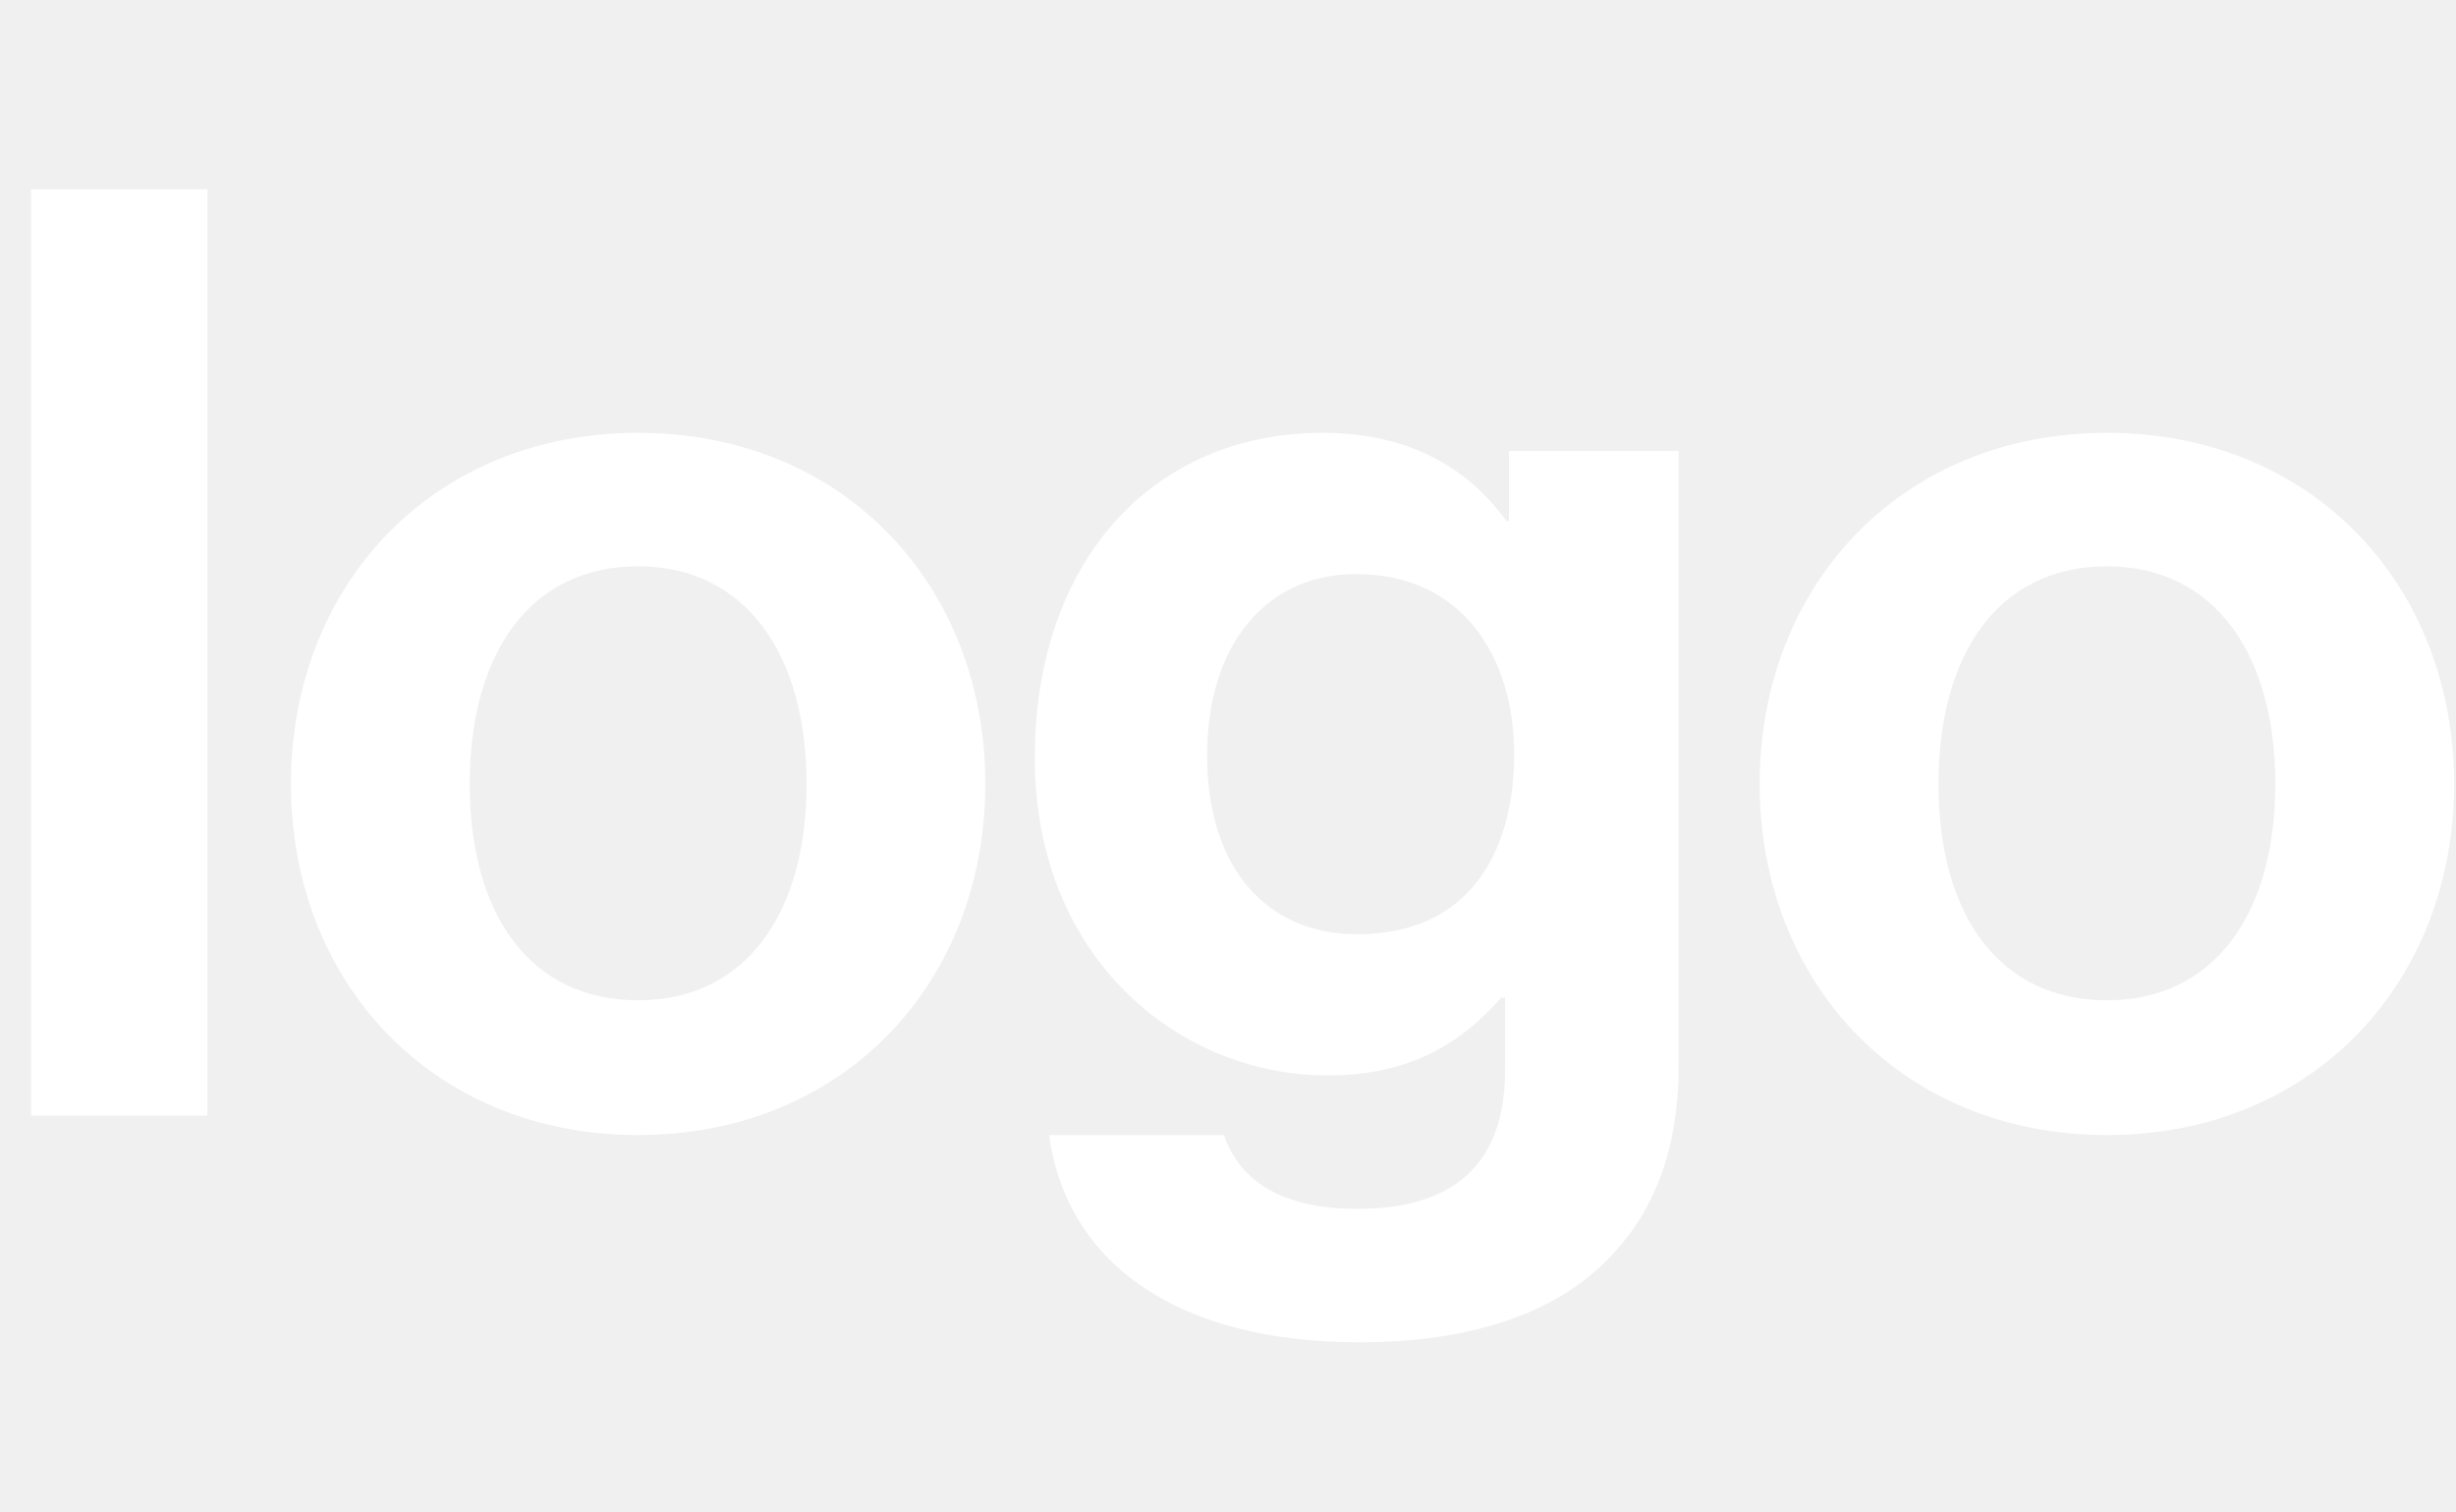
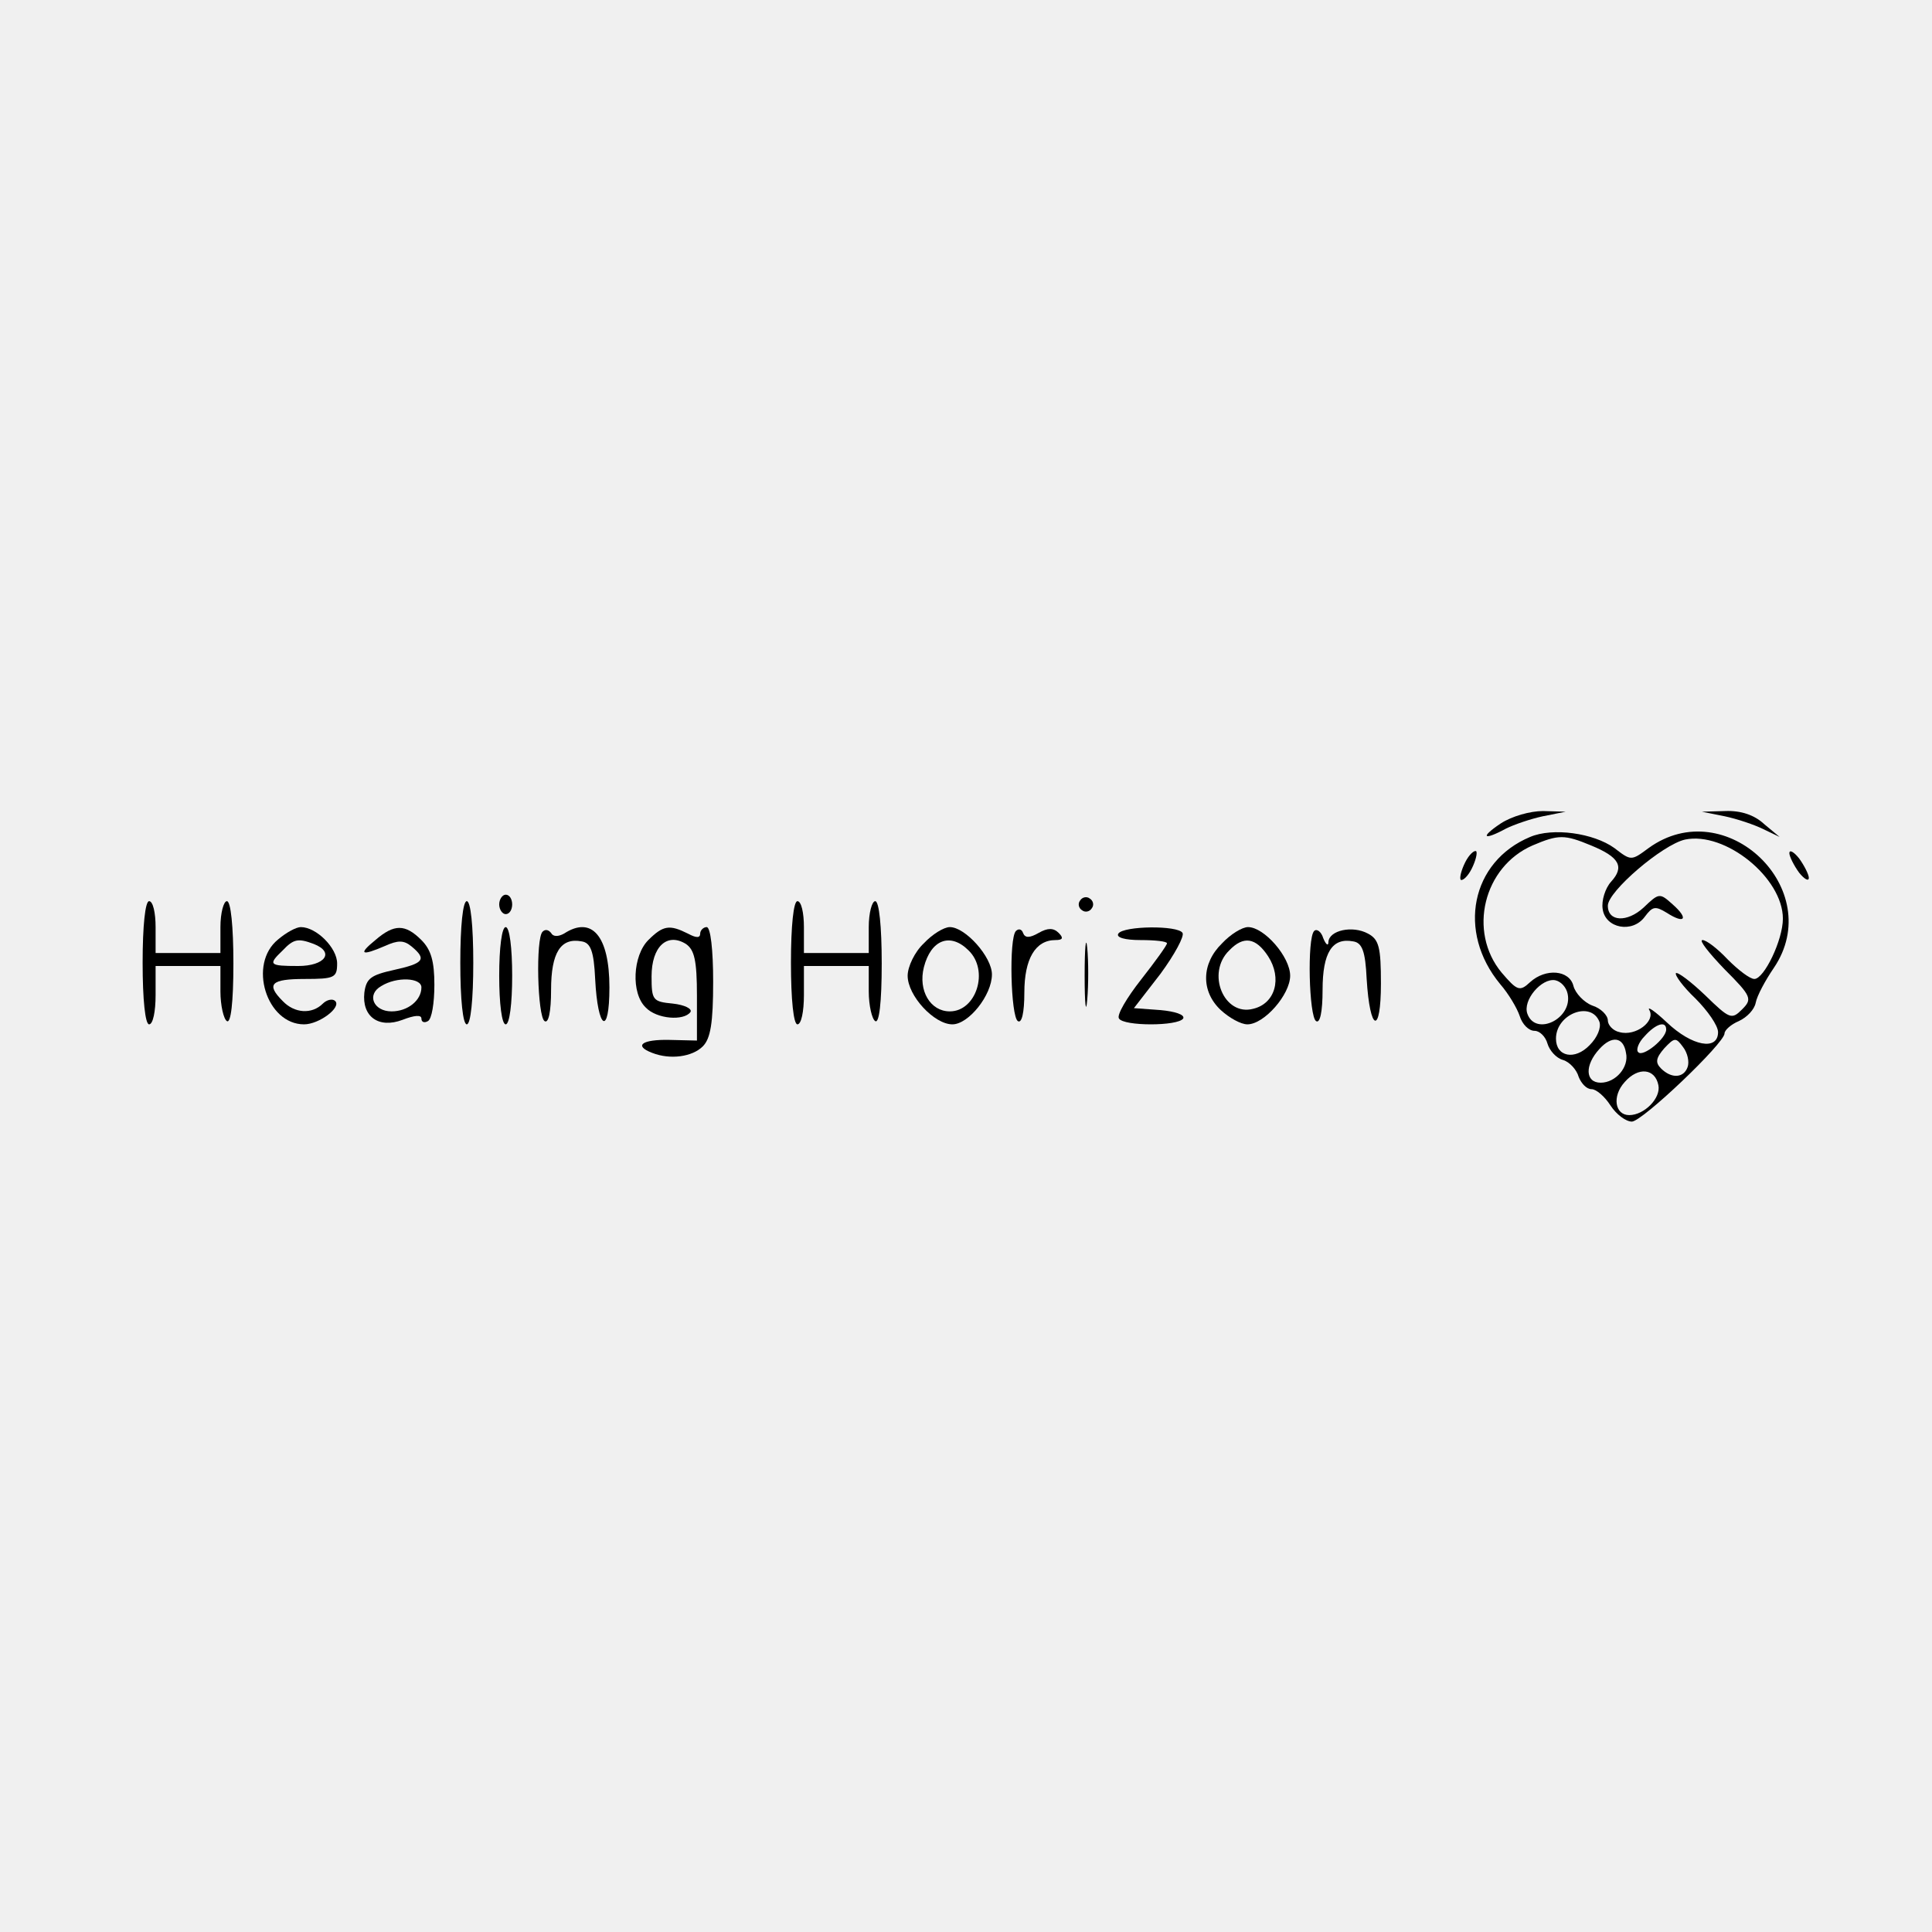
- <svg xmlns="http://www.w3.org/2000/svg" width="65" height="40" viewBox="0 0 65 40" fill="#fff">
-   <path d="M0.824 29.524H5.487V5.01H0.824V29.524Z" />
-   <path d="M16.888 30.038C22.34 30.038 26.077 25.992 26.077 20.747C26.077 15.501 22.34 11.455 16.888 11.455C11.437 11.455 7.7 15.501 7.7 20.747C7.7 25.992 11.437 30.038 16.888 30.038ZM16.888 26.472C14.008 26.472 12.431 24.175 12.431 20.747C12.431 17.318 14.008 14.987 16.888 14.987C19.734 14.987 21.346 17.318 21.346 20.747C21.346 24.175 19.734 26.472 16.888 26.472Z" />
-   <path d="M35.993 35.524C38.599 35.524 40.862 34.907 42.336 33.535C43.639 32.335 44.427 30.655 44.427 28.187V11.935H39.936V13.787H39.867C38.804 12.312 37.193 11.455 34.999 11.455C30.542 11.455 27.387 14.815 27.387 20.061C27.387 25.375 31.227 28.461 35.136 28.461C37.364 28.461 38.702 27.57 39.73 26.404H39.833V28.324C39.833 30.724 38.564 31.992 35.924 31.992C33.764 31.992 32.77 31.135 32.393 30.038H27.764C28.244 33.467 31.193 35.524 35.993 35.524ZM35.924 24.724C33.524 24.724 31.947 22.975 31.947 19.992C31.947 17.044 33.524 15.192 35.89 15.192C38.702 15.192 40.073 17.387 40.073 19.958C40.073 22.564 38.873 24.724 35.924 24.724Z" />
-   <path d="M55.761 30.038C61.212 30.038 64.95 25.992 64.95 20.747C64.95 15.501 61.212 11.455 55.761 11.455C50.31 11.455 46.572 15.501 46.572 20.747C46.572 25.992 50.31 30.038 55.761 30.038ZM55.761 26.472C52.881 26.472 51.304 24.175 51.304 20.747C51.304 17.318 52.881 14.987 55.761 14.987C58.607 14.987 60.218 17.318 60.218 20.747C60.218 24.175 58.607 26.472 55.761 26.472Z" />
+ <svg xmlns="http://www.w3.org/2000/svg" version="1.0" width="298pt" height="298pt" viewBox="0 0 298 298" preserveAspectRatio="xMidYMid meet">
+   <g transform="translate(0,298) scale(0.1,-0.1)" fill="#000000" stroke="none">
+     <path d="M2315 1710 c-33 -22 -27 -27 8 -8 12 6 38 15 57 19 l35 7 -35 1 c-20 0 -48 -8 -65 -19z" />
+     <path d="M2660 1721 c19 -4 46 -13 60 -20 l25 -12 -24 20 c-15 14 -36 21 -60 20 l-36 -1 35 -7z" />
+     <path d="M2360 1689 c-91 -38 -113 -146 -46 -227 13 -15 26 -37 30 -49 4 -13 14 -23 23 -23 8 0 17 -9 20 -20 3 -10 13 -22 24 -25 10 -3 21 -15 24 -26 4 -10 12 -19 20 -19 7 0 20 -11 29 -25 9 -14 24 -25 33 -25 16 0 143 121 143 136 0 5 10 14 22 19 13 6 24 18 26 28 2 11 15 35 28 54 82 121 -74 271 -193 185 -27 -20 -27 -20 -53 0 -32 23 -95 32 -130 17z m94 -13 c44 -18 52 -33 31 -56 -9 -10 -15 -29 -13 -42 4 -30 46 -38 65 -12 12 16 16 17 34 6 28 -18 34 -9 9 13 -20 18 -21 18 -45 -5 -25 -23 -55 -22 -55 3 0 22 84 94 119 102 62 13 151 -59 151 -122 0 -33 -29 -93 -44 -93 -7 0 -25 14 -41 30 -16 17 -33 30 -39 30 -6 0 10 -20 34 -45 42 -42 43 -46 27 -62 -16 -16 -19 -15 -57 22 -22 21 -42 36 -45 34 -2 -3 11 -21 30 -39 19 -19 35 -42 35 -52 0 -29 -40 -22 -79 15 -18 17 -31 26 -27 19 10 -17 -21 -41 -46 -34 -10 2 -18 11 -18 18 0 8 -11 19 -24 23 -13 5 -26 19 -29 30 -6 25 -43 28 -67 6 -16 -15 -20 -13 -44 15 -52 63 -28 163 48 196 40 17 49 17 90 0z m-36 -229 c8 -38 -49 -66 -62 -31 -8 21 22 56 43 52 9 -2 17 -11 19 -21z m49 -43 c3 -9 -3 -24 -15 -36 -23 -24 -52 -18 -52 10 0 38 54 59 67 26z m103 -12 c0 -14 -36 -43 -43 -35 -4 3 0 15 10 25 17 19 33 24 33 10z m-62 -36 c5 -22 -16 -46 -39 -46 -24 0 -25 27 -2 52 19 21 37 19 41 -6z m95 -22 c-6 -17 -25 -18 -41 -2 -9 9 -8 16 5 31 16 17 18 17 29 2 7 -9 10 -23 7 -31z m-45 -28 c4 -20 -22 -46 -45 -46 -22 0 -27 29 -7 51 21 24 47 21 52 -5z" />
+     <path d="M2260 1650 c-6 -12 -9 -24 -7 -27 3 -2 11 5 17 17 6 12 9 24 7 27 -3 2 -11 -5 -17 -17z" />
+     <path d="M2760 1664 c0 -5 7 -19 15 -30 8 -10 15 -14 15 -8 0 5 -7 19 -15 30 -8 10 -15 14 -15 8z" />
+     <path d="M770 1585 c0 -8 5 -15 10 -15 6 0 10 7 10 15 0 8 -4 15 -10 15 -5 0 -10 -7 -10 -15z" />
+     <path d="M1666 1591 c-4 -5 -2 -12 3 -15 5 -4 12 -2 15 3 4 5 2 12 -3 15 -5 4 -12 2 -15 -3z" />
+     <path d="M220 1495 c0 -57 4 -95 10 -95 6 0 10 20 10 45 l0 45 50 0 50 0 0 -39 c0 -22 5 -43 10 -46 6 -4 10 28 10 89 0 57 -4 96 -10 96 -5 0 -10 -18 -10 -40 l0 -40 -50 0 -50 0 0 40 c0 22 -4 40 -10 40 -6 0 -10 -38 -10 -95z" />
+     <path d="M710 1495 c0 -57 4 -95 10 -95 6 0 10 38 10 95 0 57 -4 95 -10 95 -6 0 -10 -38 -10 -95z" />
+     <path d="M1220 1495 c0 -57 4 -95 10 -95 6 0 10 20 10 45 l0 45 50 0 50 0 0 -39 c0 -22 5 -43 10 -46 6 -4 10 28 10 89 0 57 -4 96 -10 96 -5 0 -10 -18 -10 -40 l0 -40 -50 0 -50 0 0 40 c0 22 -4 40 -10 40 -6 0 -10 -38 -10 -95z" />
+     <path d="M429 1531 c-47 -38 -18 -131 40 -131 23 0 58 26 48 36 -4 4 -13 2 -19 -4 -17 -17 -44 -15 -62 4 -26 26 -18 34 34 34 46 0 50 2 50 24 0 24 -32 56 -56 56 -7 0 -22 -8 -35 -19z m55 -7 c33 -13 17 -34 -24 -34 -45 0 -47 2 -24 24 17 18 24 19 48 10z" />
+     <path d="M579 1530 c-27 -22 -22 -25 15 -9 20 9 29 9 41 -1 24 -20 18 -26 -27 -36 -36 -8 -43 -13 -46 -35 -4 -37 22 -56 59 -42 18 7 29 8 29 2 0 -6 5 -7 10 -4 6 3 10 28 10 56 0 36 -5 54 -20 69 -25 25 -42 25 -71 0z m71 -73 c0 -20 -21 -37 -46 -37 -28 0 -39 26 -16 39 24 15 62 13 62 -2z" />
+     <path d="M770 1475 c0 -43 4 -75 10 -75 6 0 10 32 10 75 0 43 -4 75 -10 75 -6 0 -10 -32 -10 -75z" />
+     <path d="M837 1543 c-11 -10 -8 -131 3 -138 6 -4 10 14 10 48 0 58 15 81 47 75 14 -2 19 -15 21 -58 4 -79 22 -89 22 -13 0 79 -27 111 -70 83 -9 -5 -17 -5 -20 1 -4 5 -9 6 -13 2z" />
+     <path d="M1000 1530 c-24 -24 -27 -82 -4 -104 17 -18 59 -21 69 -7 3 5 -9 11 -27 13 -31 3 -33 5 -33 42 0 46 24 68 53 50 13 -9 17 -25 17 -80 l0 -69 -42 1 c-43 1 -56 -9 -27 -20 28 -11 62 -6 78 10 12 12 16 36 16 100 0 49 -4 84 -10 84 -5 0 -10 -5 -10 -10 0 -7 -6 -7 -19 0 -28 14 -38 13 -61 -10z" />
+     <path d="M1425 1525 c-14 -13 -25 -36 -25 -50 0 -31 41 -75 69 -75 25 0 61 45 61 77 0 27 -41 73 -65 73 -9 0 -27 -11 -40 -25z m69 -11 c32 -31 12 -94 -29 -94 -30 0 -49 32 -40 68 11 43 41 54 69 26z" />
+     <path d="M1567 1544 c-11 -11 -8 -132 3 -139 6 -4 10 13 10 44 0 52 17 81 48 81 11 0 13 3 5 11 -8 8 -17 8 -31 0 -14 -8 -21 -8 -24 0 -2 6 -7 7 -11 3z" />
+     <path d="M1673 1475 c0 -44 2 -61 4 -37 2 23 2 59 0 80 -2 20 -4 1 -4 -43z" />
+     <path d="M1725 1540 c-4 -6 10 -10 34 -10 23 0 41 -2 41 -5 0 -3 -18 -28 -40 -56 -22 -28 -38 -55 -34 -60 7 -12 91 -12 99 0 3 6 -13 11 -35 13 l-41 3 41 53 c22 30 37 58 34 63 -7 12 -91 11 -99 -1z" />
+     <path d="M1885 1525 c-32 -31 -33 -74 -2 -103 13 -12 31 -22 41 -22 26 0 66 46 66 75 0 29 -40 75 -65 75 -9 0 -27 -11 -40 -25z m71 -20 c22 -34 11 -73 -23 -81 -45 -12 -73 55 -37 90 22 23 41 20 60 -9z" />
+     <path d="M2027 1544 c-11 -11 -8 -132 3 -139 6 -4 10 14 10 48 0 58 15 81 47 75 14 -2 19 -15 21 -58 5 -82 22 -87 22 -7 0 56 -3 68 -20 77 -24 13 -60 5 -61 -13 0 -7 -4 -4 -8 6 -3 10 -10 15 -14 11z" />
+   </g>
</svg>
